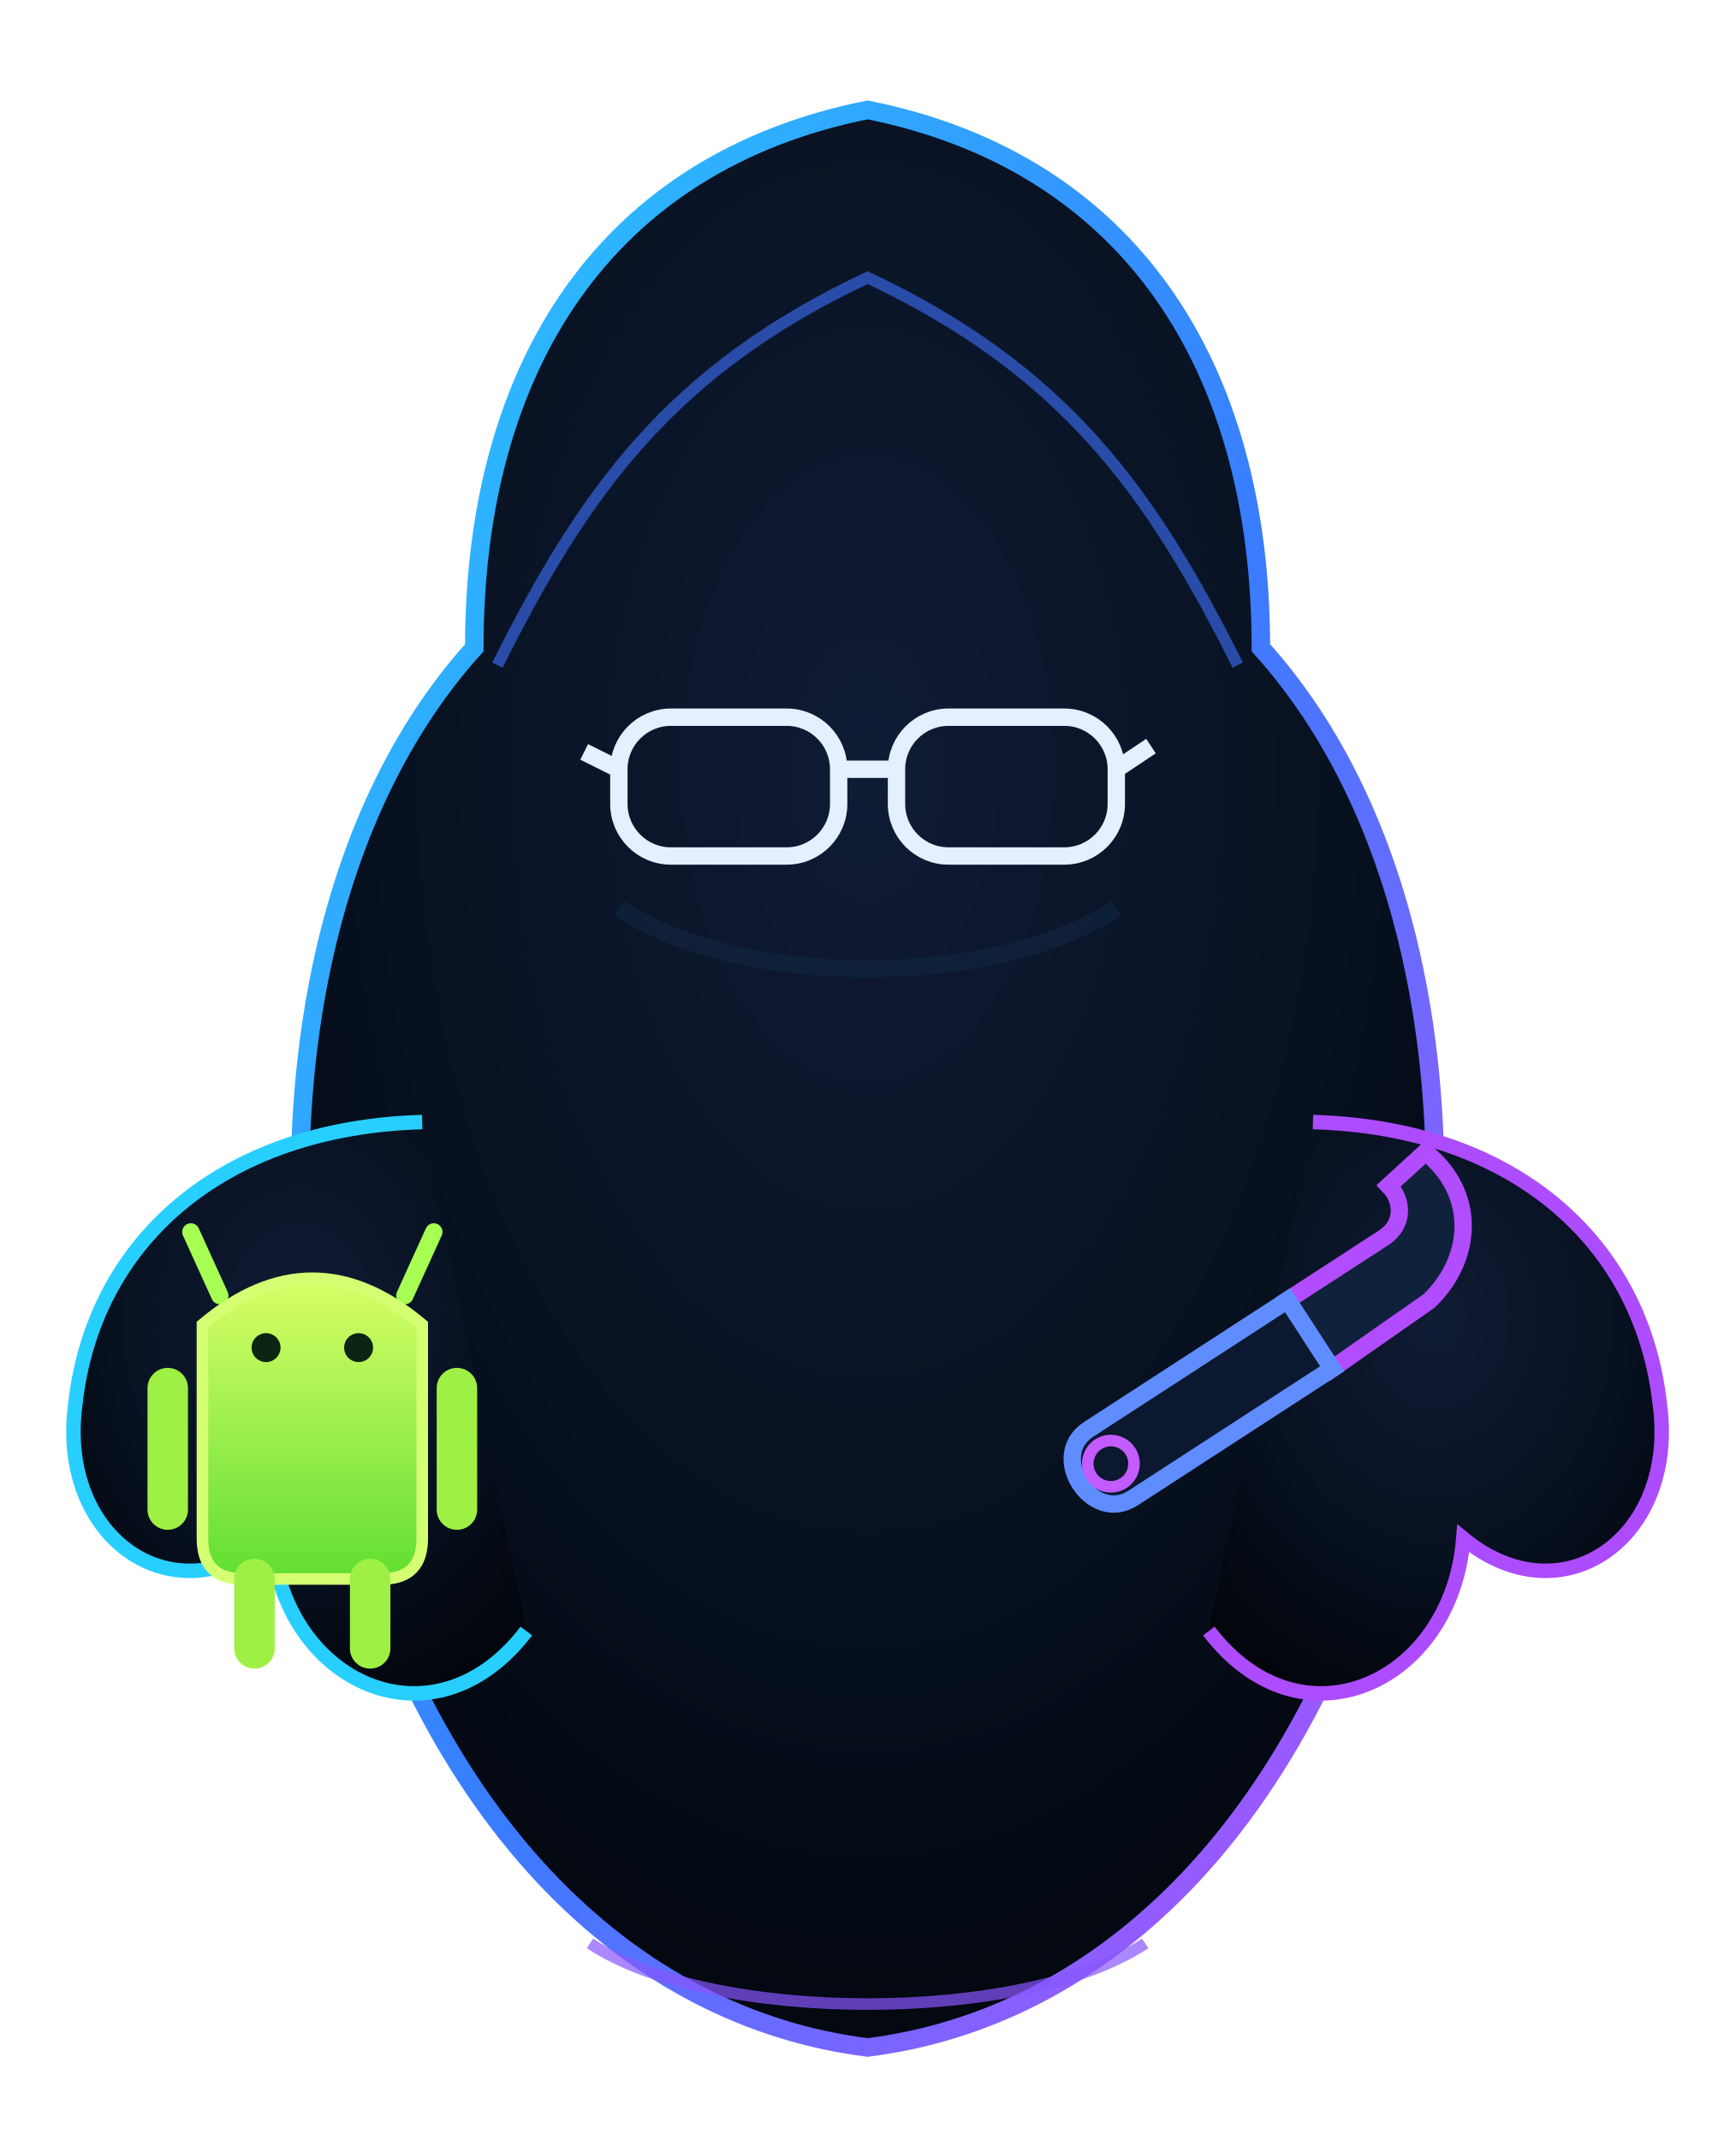
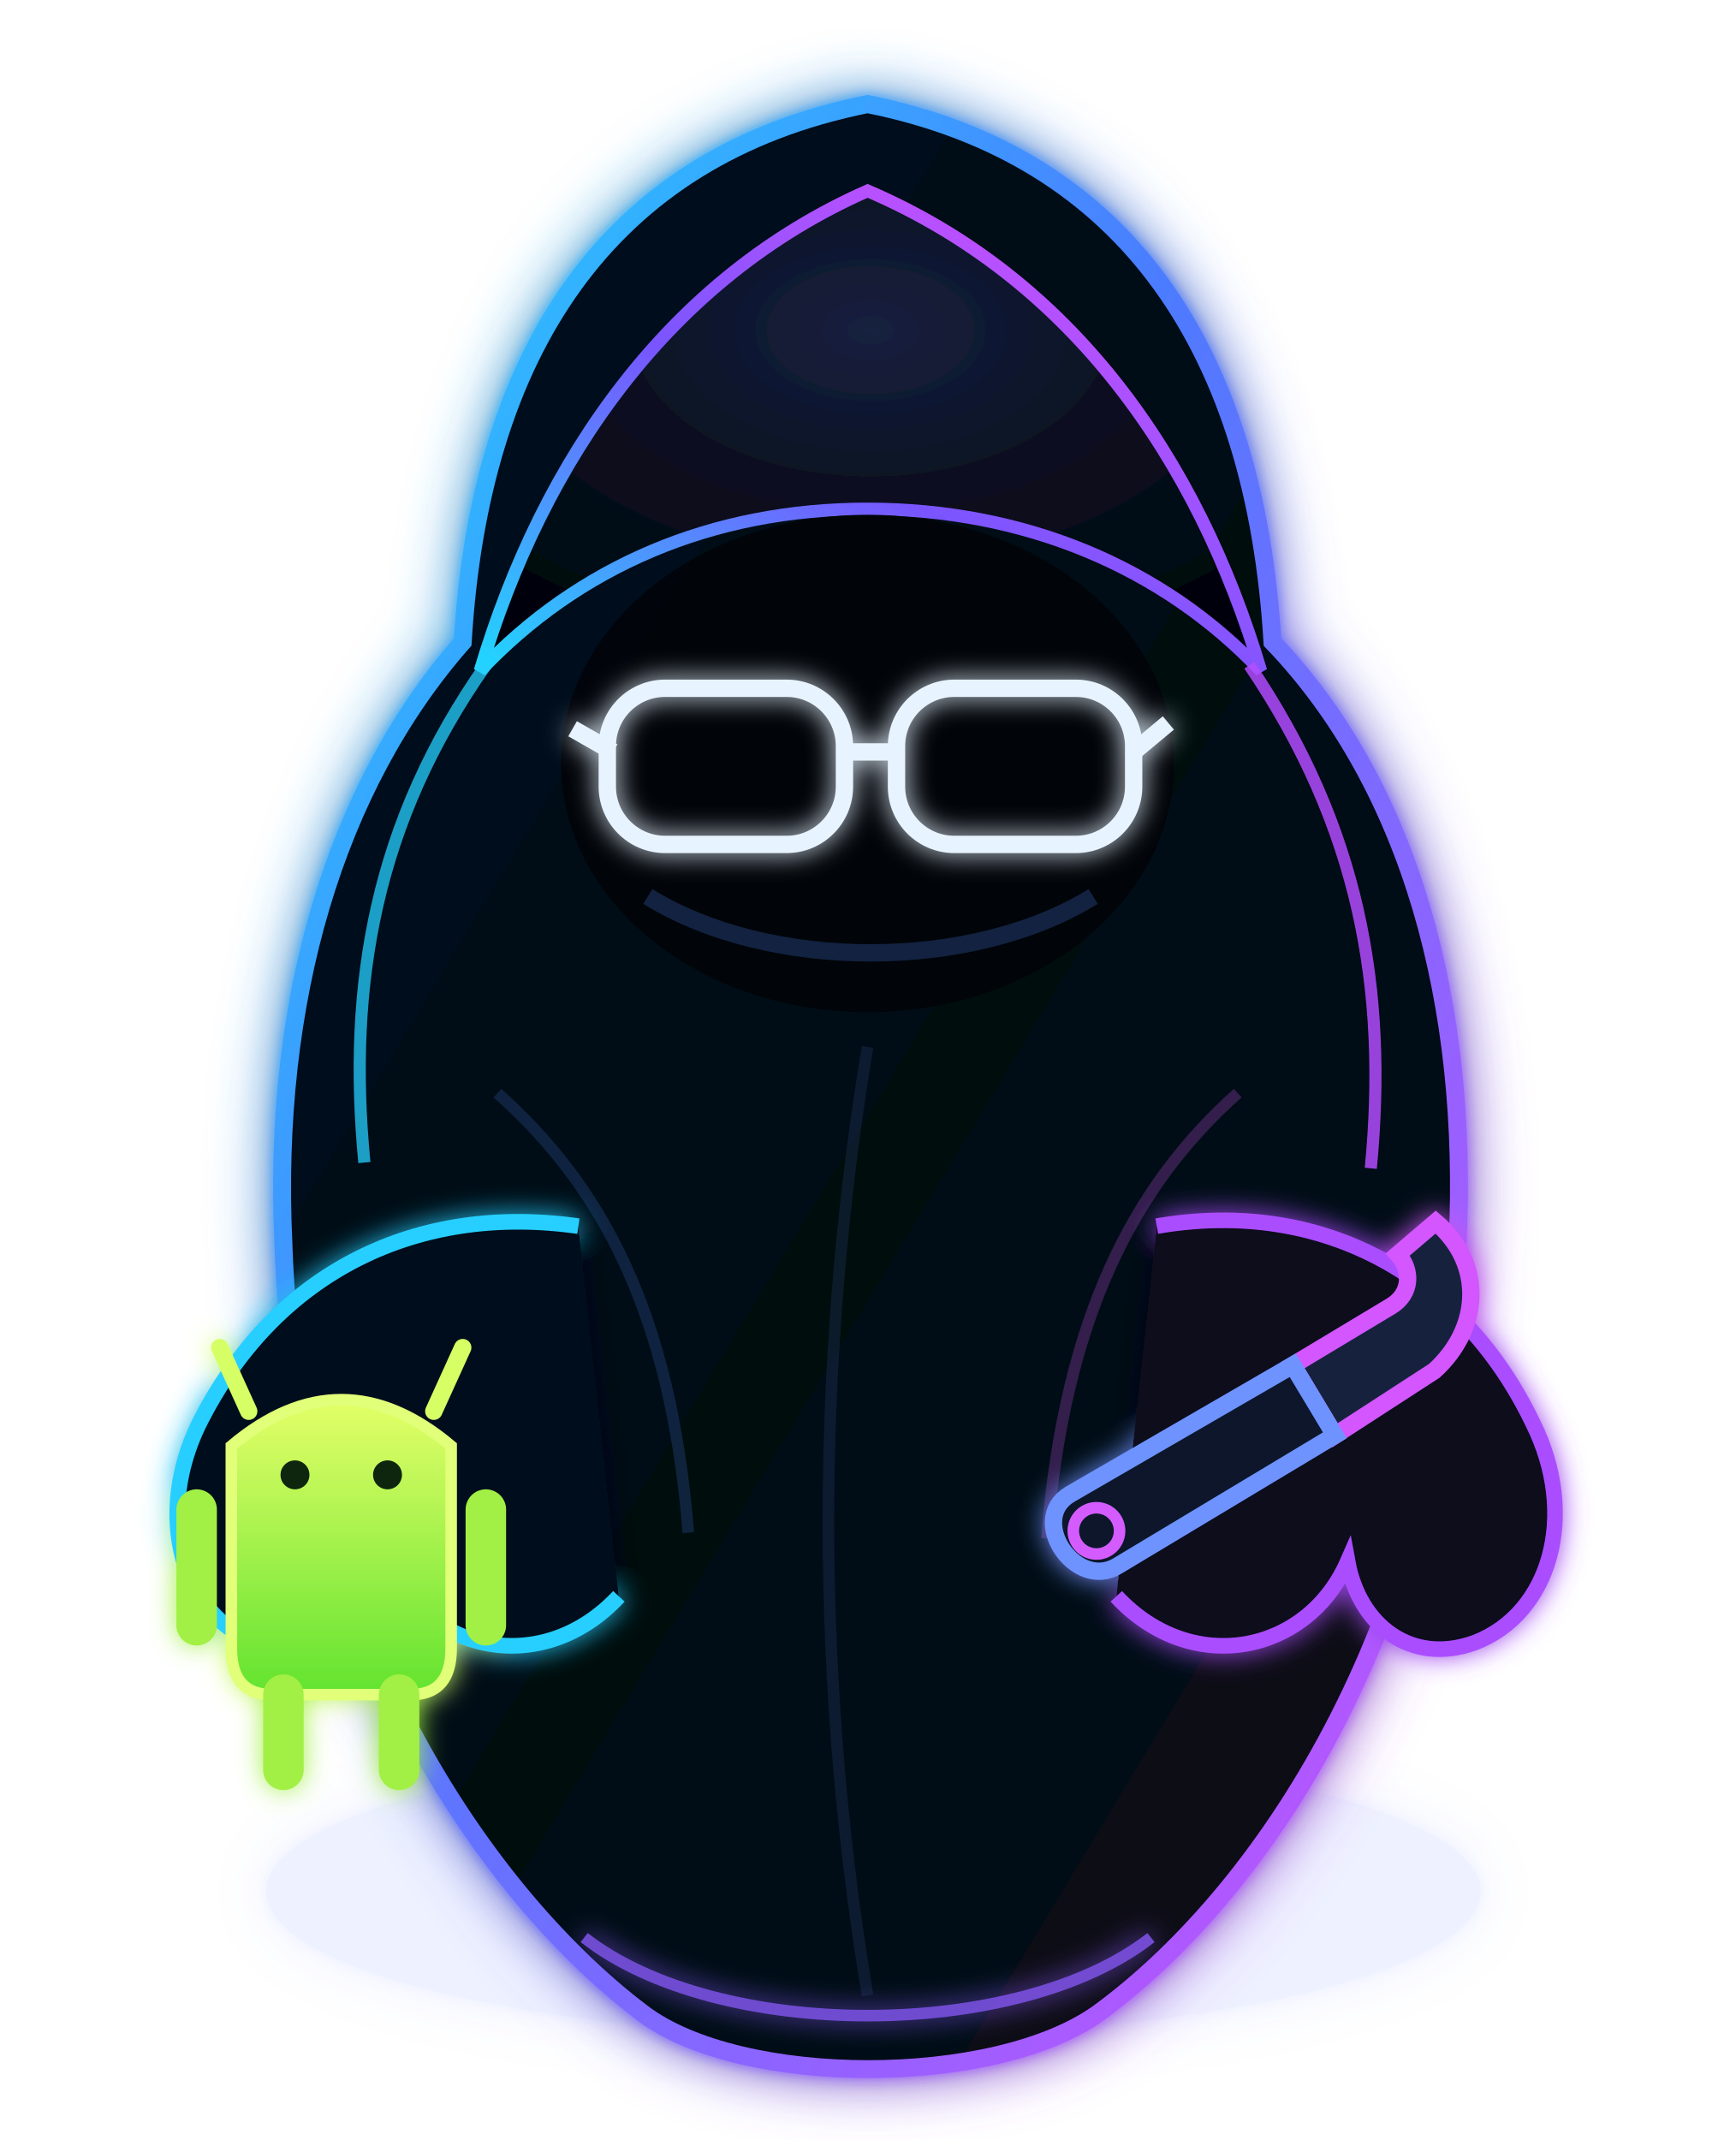
<svg xmlns="http://www.w3.org/2000/svg" width="300" height="370" viewBox="0 0 300 370">
  <defs>
    <linearGradient id="edge" x1="0" y1="0" x2="1" y2="1">
-       <stop offset="0" stop-color="#27cfff" />
-       <stop offset="0.53" stop-color="#397cff" />
-       <stop offset="1" stop-color="#c04bff" />
+       <stop offset="0" stop-color="#20d7ff" />
+       <stop offset="0.42" stop-color="#4c7bff" />
+       <stop offset="1" stop-color="#cf4dff" />
    </linearGradient>
-     <radialGradient id="hood" cx="50%" cy="34%" r="72%">
-       <stop offset="0" stop-color="#101b35" />
-       <stop offset="0.58" stop-color="#071120" />
-       <stop offset="1" stop-color="#02050c" />
+     <linearGradient id="edge2" x1="1" y1="0" x2="0" y2="1">
+       <stop offset="0" stop-color="#e94dff" />
+       <stop offset="0.55" stop-color="#7955ff" />
+       <stop offset="1" stop-color="#20d7ff" />
+     </linearGradient>
+     <radialGradient id="hood" cx="50%" cy="29%" r="75%">
+       <stop offset="0" stop-color="#17213f" />
+       <stop offset="0.42" stop-color="#0a1123" />
+       <stop offset="1" stop-color="#01040b" />
    </radialGradient>
+     <linearGradient id="cloak" x1="0" y1="0" x2="1" y2="1">
+       <stop offset="0" stop-color="#071424" />
+       <stop offset="0.52" stop-color="#020711" />
+       <stop offset="1" stop-color="#0a0718" />
+     </linearGradient>
    <linearGradient id="android" x1="0" y1="0" x2="0" y2="1">
-       <stop offset="0" stop-color="#d8ff67" />
-       <stop offset="1" stop-color="#61de31" />
+       <stop offset="0" stop-color="#e4ff68" />
+       <stop offset="1" stop-color="#62e32f" />
    </linearGradient>
+     <filter id="glow" x="-45%" y="-45%" width="190%" height="190%">
+       <feGaussianBlur stdDeviation="5.2" result="blur" />
+       <feGaussianBlur in="SourceGraphic" stdDeviation="1.1" result="soft" />
+       <feMerge>
+         <feMergeNode in="blur" />
+         <feMergeNode in="soft" />
+         <feMergeNode in="SourceGraphic" />
+       </feMerge>
+     </filter>
+     <filter id="smallGlow" x="-60%" y="-60%" width="220%" height="220%">
+       <feGaussianBlur stdDeviation="2.3" result="b" />
+       <feMerge>
+         <feMergeNode in="b" />
+         <feMergeNode in="SourceGraphic" />
+       </feMerge>
+     </filter>
  </defs>
-   <path d="M150 19 C105 28 82 63 82 112 C54 143 46 195 56 246 C72 316 110 349 150 354 C190 349 228 316 244 246 C254 195 246 143 218 112 C218 63 195 28 150 19 Z" fill="url(#hood)" stroke="url(#edge)" stroke-width="3.2" />
-   <path d="M86 115 C101 85 116 64 150 48 C184 64 199 85 214 115" fill="none" stroke="#3d72ff" stroke-width="2" opacity="0.6" />
-   <path d="M73 194 C38 195 16 215 13 243 C10 266 30 280 47 266 C49 291 75 303 91 282" fill="url(#hood)" stroke="#27cfff" stroke-width="2.5" />
-   <path d="M227 194 C262 195 284 215 287 243 C290 266 270 280 253 266 C251 291 225 303 209 282" fill="url(#hood)" stroke="#ad4cff" stroke-width="2.5" />
-   <g fill="none" stroke="#e4efff" stroke-width="3">
-     <rect x="107" y="124" width="38" height="24" rx="9" />
-     <rect x="155" y="124" width="38" height="24" rx="9" />
-     <path d="M145 133 H155 M101 130 L107 133 M193 133 L199 129" />
+   <ellipse cx="151" cy="327" rx="105" ry="25" fill="#204dff" opacity="0.08" filter="url(#glow)" />
+   <g filter="url(#glow)">
+     <path d="M150 18 C105 27 83 61 80 111 C58 136 47 173 49 215 C51 278 82 326 111 348 C128 361 172 361 190 348 C220 326 250 278 252 215 C254 174 244 136 220 111 C217 61 195 27 150 18 Z" fill="url(#cloak)" stroke="url(#edge)" stroke-width="3.1" />
+     <path d="M83 116 C94 79 116 48 150 33 C185 48 207 79 218 116 C201 98 177 88 150 88 C123 88 100 98 83 116 Z" fill="url(#hood)" stroke="url(#edge2)" stroke-width="2.2" />
+     <path d="M84 115 C65 142 60 170 63 201" fill="none" stroke="#28cfff" stroke-width="2.1" opacity="0.75" />
+     <path d="M216 115 C235 143 240 171 237 202" fill="none" stroke="#b14dff" stroke-width="2.1" opacity="0.85" />
  </g>
-   <path d="M107 157 C128 171 172 171 193 157" fill="none" stroke="#10233d" stroke-width="3" opacity="0.7" />
-   <g transform="translate(19 205)">
-     <path d="M19 19 L14 8 M51 19 L56 8" stroke="#a6ff52" stroke-width="3" stroke-linecap="round" />
-     <path d="M16 24 Q35 8 54 24 V61 Q54 68 47 68 H23 Q16 68 16 61 Z" fill="url(#android)" stroke="#d5ff72" stroke-width="2" />
-     <circle cx="27" cy="28" r="2.5" fill="#0b2413" />
-     <circle cx="43" cy="28" r="2.5" fill="#0b2413" />
-     <path d="M10 35 V56 M60 35 V56 M25 68 V80 M45 68 V80" stroke="#9ef044" stroke-width="7" stroke-linecap="round" />
+   <ellipse cx="150" cy="132" rx="53" ry="43" fill="#010309" opacity="0.94" />
+   <g fill="none" stroke="#e7f3ff" stroke-width="3" filter="url(#smallGlow)">
+     <rect x="105" y="119" width="41" height="27" rx="10" />
+     <rect x="155" y="119" width="41" height="27" rx="10" />
+     <path d="M146 130 H155 M99 126 L106 130 M196 130 L202 125" />
  </g>
-   <g transform="translate(222 194) rotate(12)">
-     <path d="M25 0 C35 5 37 16 31 25 L17 40 L7 30 L21 16 C24 13 23 9 20 7 Z" fill="#10213c" stroke="#b24cff" stroke-width="3" />
-     <path d="M7 30 L-22 59 C-28 65 -18 75 -12 69 L17 40 Z" fill="#0b1830" stroke="#5f8dff" stroke-width="3" />
-     <circle cx="-17" cy="64" r="4" fill="none" stroke="#c35cff" stroke-width="2" />
+   <path d="M112 155 C133 168 168 168 189 155" fill="none" stroke="#142646" stroke-width="3" opacity="0.9" />
+   <path d="M86 189 C104 205 116 227 119 265" fill="none" stroke="#1b3563" stroke-width="2" opacity="0.55" />
+   <path d="M214 189 C196 205 184 228 181 266" fill="none" stroke="#5c2b78" stroke-width="2" opacity="0.55" />
+   <path d="M150 181 C142 229 140 285 150 345" fill="none" stroke="#263a68" stroke-width="2" opacity="0.32" />
+   <g filter="url(#smallGlow)">
+     <path d="M100 212 C72 208 48 220 35 245 C27 260 30 278 44 284 C55 289 65 281 67 270 C74 286 94 290 107 276" fill="#03101b" stroke="#27cfff" stroke-width="2.7" />
+     <g transform="translate(24 226)">
+       <path d="M19 18 L14 7 M51 18 L56 7" stroke="#d5ff65" stroke-width="3" stroke-linecap="round" />
+       <path d="M16 24 Q35 8 54 24 V59 Q54 67 47 67 H23 Q16 67 16 59 Z" fill="url(#android)" stroke="#e1ff79" stroke-width="2" />
+       <circle cx="27" cy="29" r="2.5" fill="#08250e" />
+       <circle cx="43" cy="29" r="2.5" fill="#08250e" />
+       <path d="M10 35 V55 M60 35 V55 M25 67 V80 M45 67 V80" stroke="#a2f044" stroke-width="7" stroke-linecap="round" />
+     </g>
  </g>
-   <path d="M102 336 C123 350 177 350 198 336" fill="none" stroke="#8755ff" stroke-width="2" opacity="0.7" />
+   <g filter="url(#smallGlow)">
+     <path d="M200 212 C229 207 253 221 265 246 C273 262 268 279 255 284 C244 288 235 281 233 270 C226 286 206 290 193 276" fill="#08091a" stroke="#aa4dff" stroke-width="2.7" />
+     <g transform="translate(223 205) rotate(14)">
+       <path d="M26 0 C36 5 38 16 32 25 L18 40 L8 30 L22 16 C25 13 24 9 21 7 Z" fill="#14223d" stroke="#d356ff" stroke-width="3" />
+       <path d="M8 30 L-24 61 C-30 67 -19 77 -13 71 L18 40 Z" fill="#07172c" stroke="#6e93ff" stroke-width="3" />
+       <circle cx="-18" cy="66" r="4" fill="none" stroke="#d45cff" stroke-width="2" />
+     </g>
+   </g>
+   <path d="M101 335 C124 353 176 353 199 335" fill="none" stroke="#8b5aff" stroke-width="2" opacity="0.8" filter="url(#smallGlow)" />
</svg>
